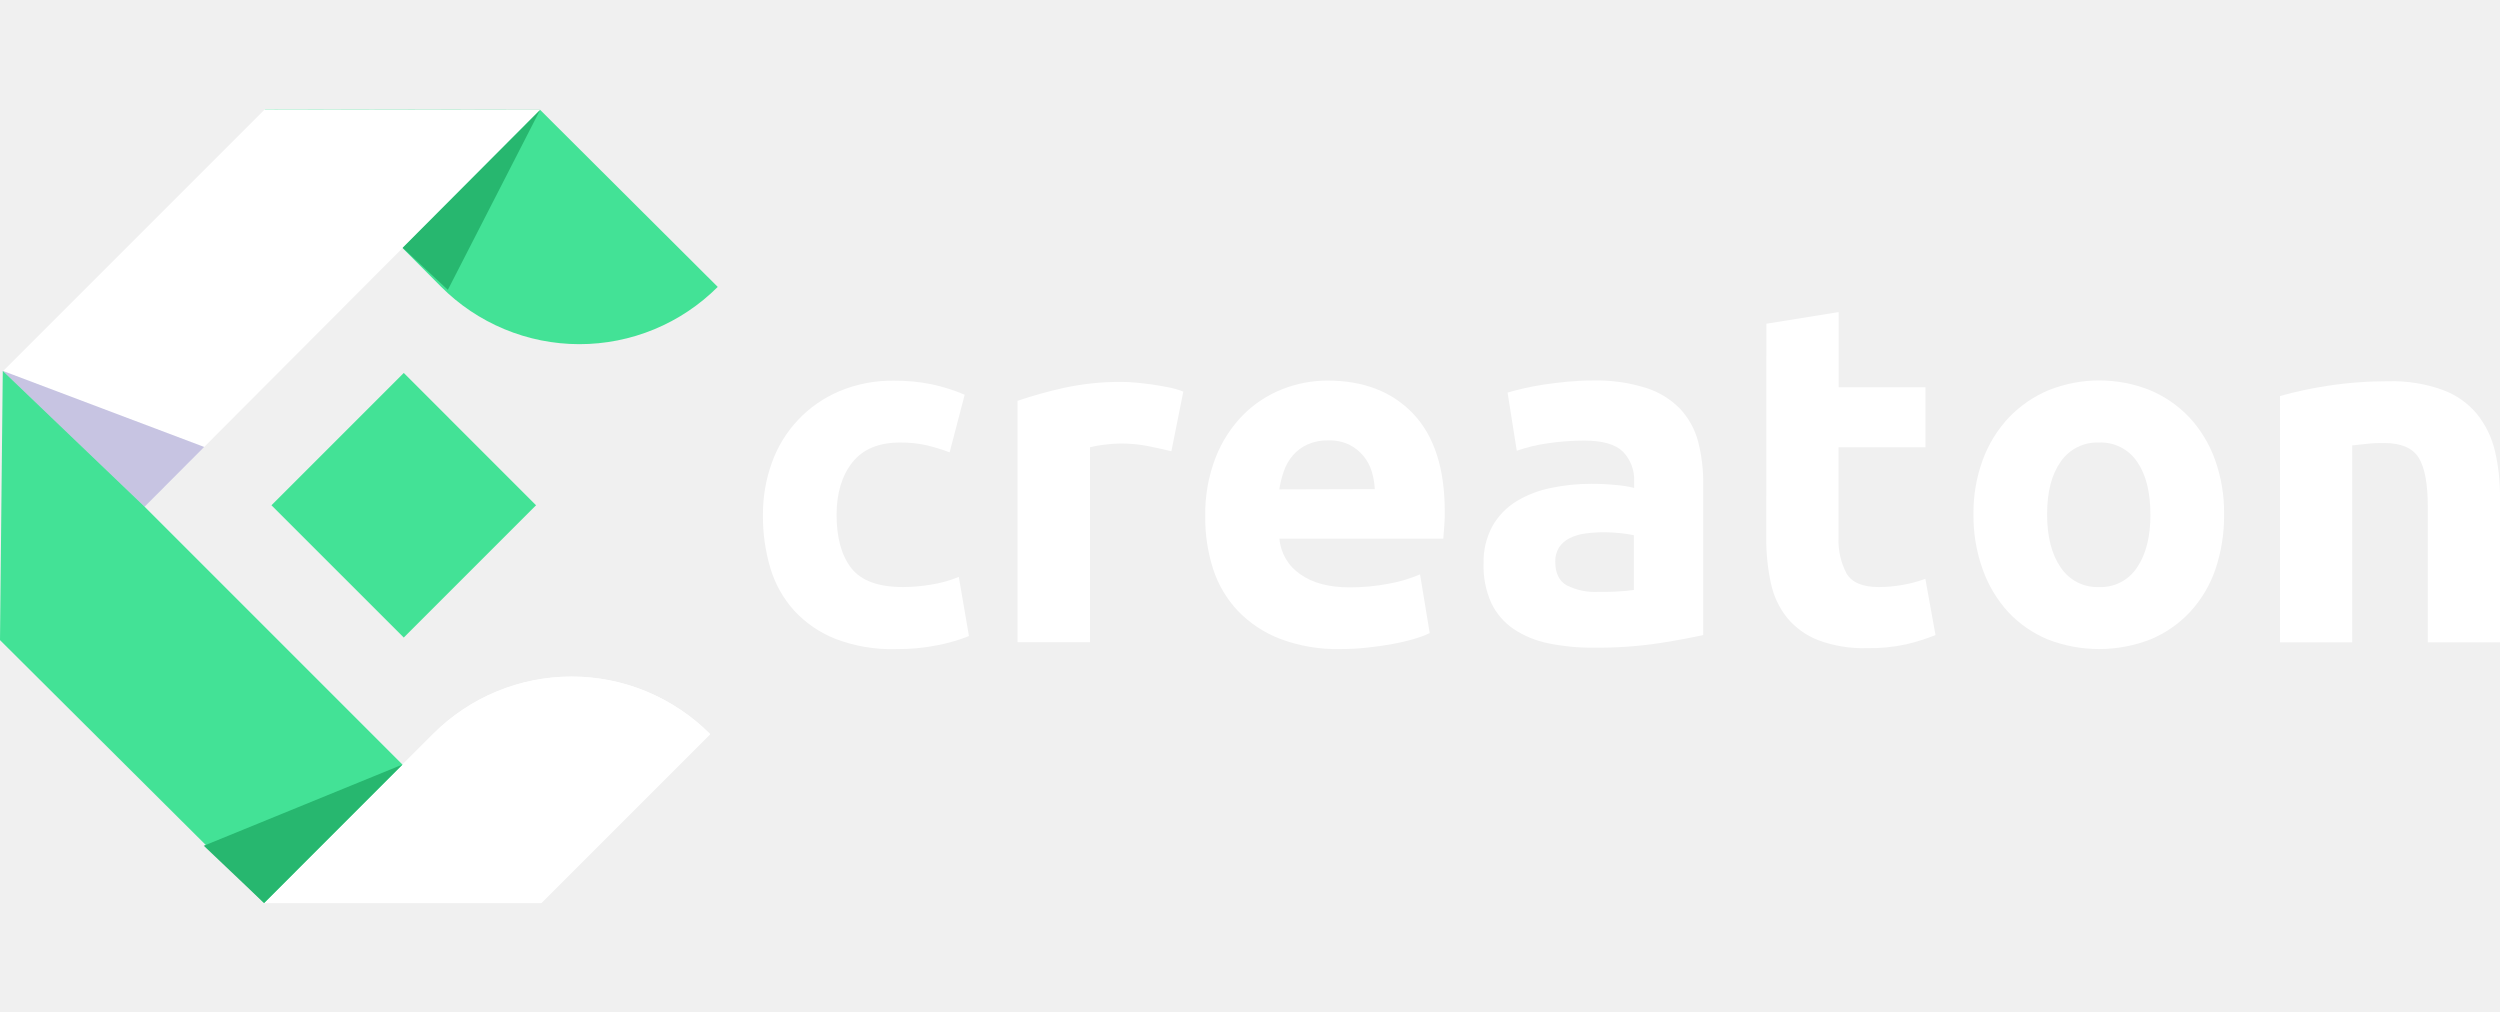
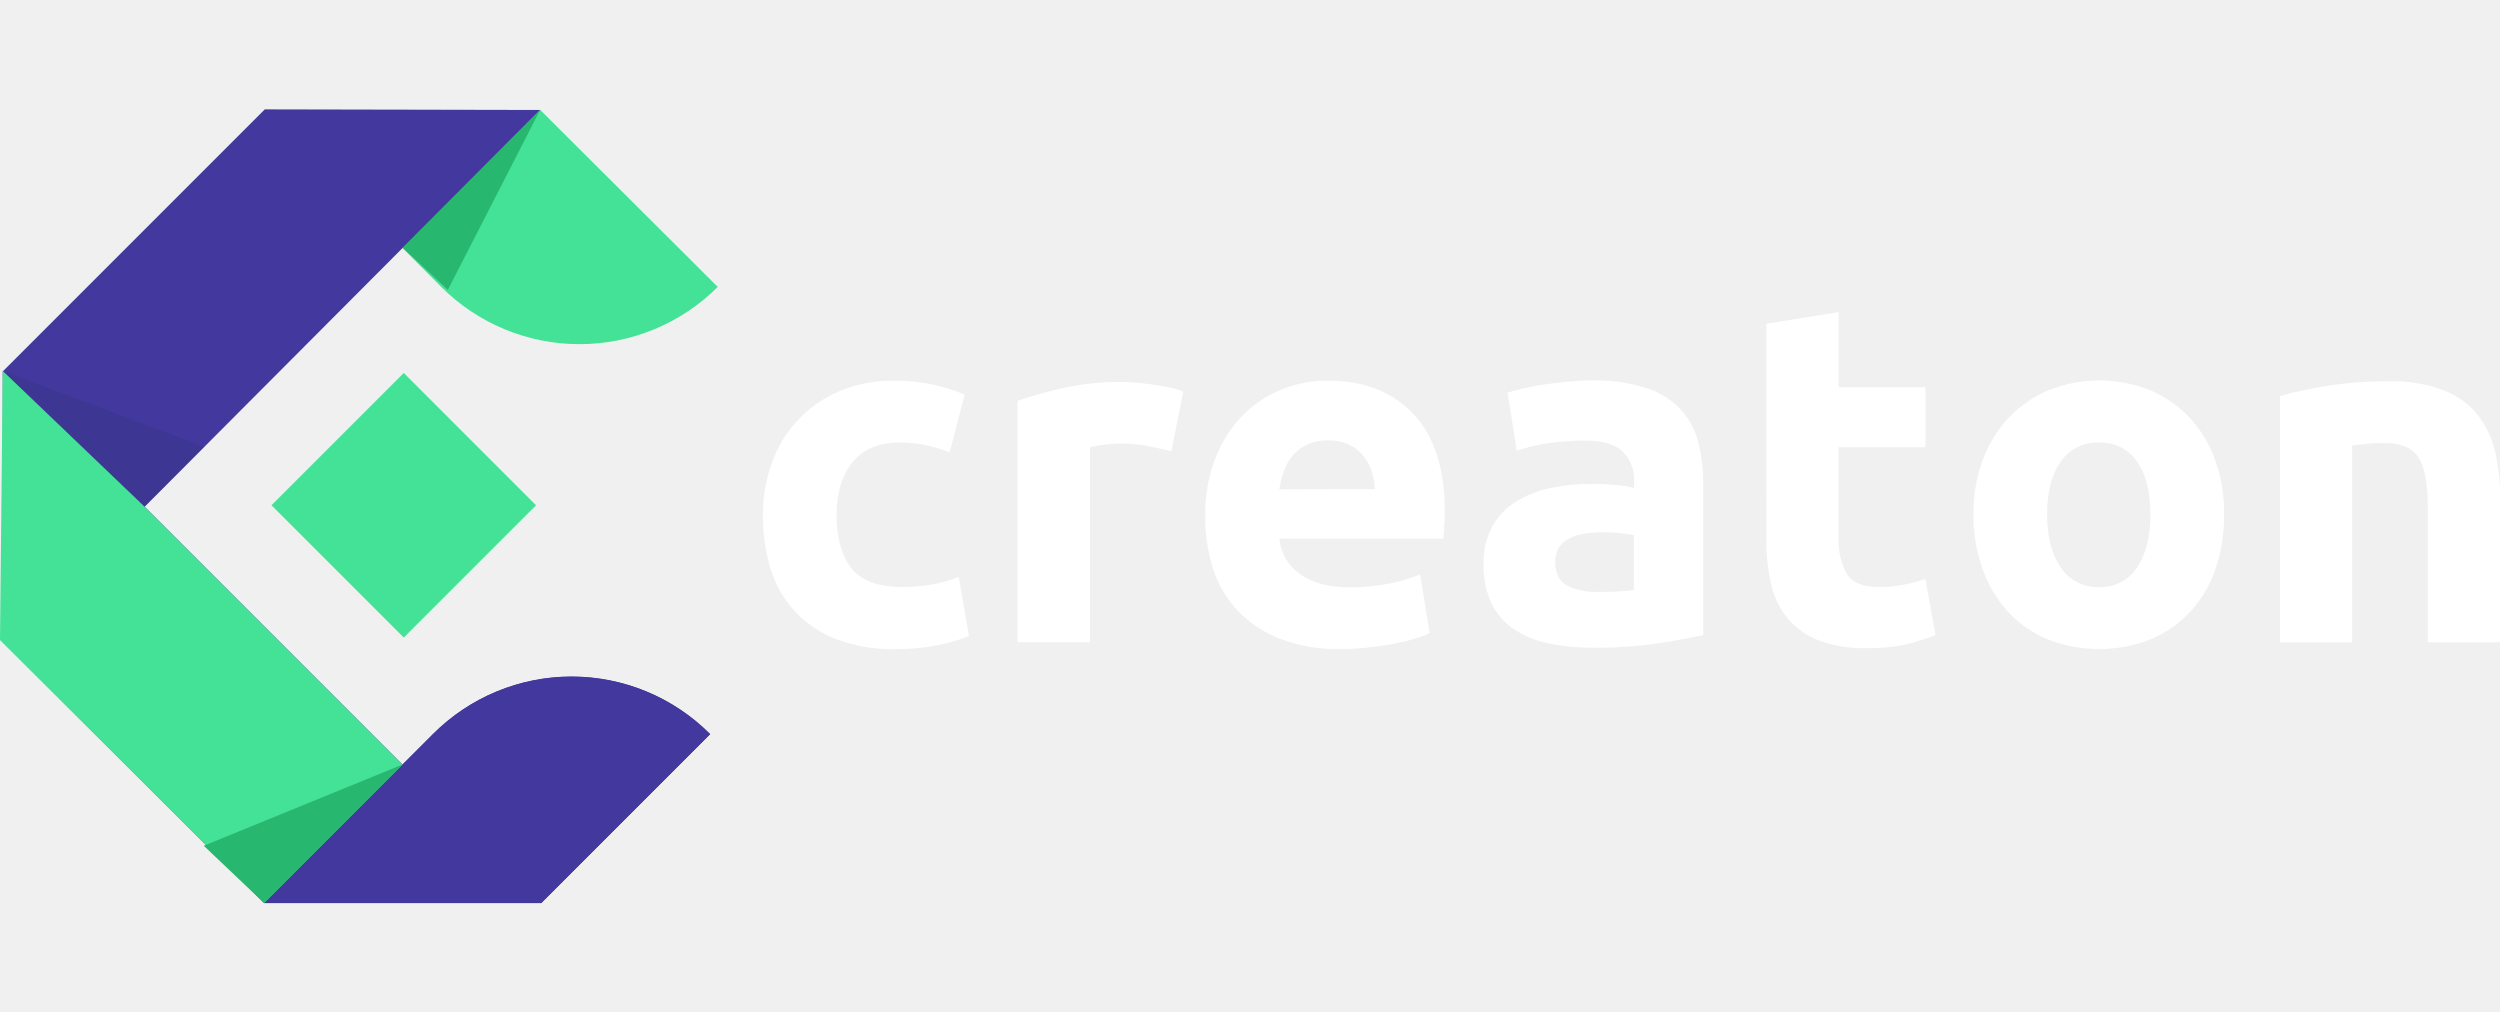
<svg xmlns="http://www.w3.org/2000/svg" width="168" height="68" viewBox="0 0 168 68" fill="none">
  <path d="M29.627 19.256L17.785 7.357L36.298 7.384L48.232 19.28C47.009 20.502 45.558 21.471 43.961 22.131C42.364 22.791 40.652 23.13 38.924 23.128C37.196 23.126 35.485 22.783 33.89 22.118C32.294 21.454 30.846 20.481 29.627 19.256Z" fill="#43E296" />
  <path d="M51.27 34.594C51.261 33.397 51.466 32.207 51.875 31.081C52.256 30.015 52.853 29.04 53.63 28.217C54.406 27.393 55.344 26.74 56.386 26.297C57.561 25.803 58.826 25.56 60.101 25.582C60.944 25.576 61.786 25.657 62.612 25.825C63.371 25.988 64.112 26.223 64.827 26.525L63.815 30.398C63.324 30.211 62.822 30.056 62.312 29.933C61.713 29.797 61.101 29.731 60.487 29.738C59.051 29.738 57.982 30.183 57.278 31.074C56.574 31.965 56.221 33.138 56.218 34.594C56.218 36.137 56.549 37.332 57.209 38.179C57.87 39.027 59.028 39.45 60.682 39.45C61.315 39.447 61.947 39.392 62.572 39.286C63.21 39.188 63.834 39.014 64.431 38.767L65.114 42.742C64.429 43.015 63.72 43.222 62.995 43.36C62.072 43.541 61.133 43.628 60.193 43.62C58.815 43.659 57.442 43.427 56.153 42.936C55.092 42.519 54.138 41.867 53.365 41.029C52.628 40.209 52.083 39.236 51.769 38.179C51.423 37.016 51.255 35.807 51.27 34.594Z" fill="white" />
  <path d="M78.716 30.326C78.282 30.216 77.772 30.104 77.185 29.984C76.562 29.86 75.929 29.8 75.295 29.803C74.929 29.807 74.564 29.835 74.201 29.885C73.879 29.918 73.561 29.975 73.248 30.056V43.155H68.378V26.936C69.386 26.592 70.413 26.305 71.454 26.074C72.754 25.789 74.083 25.651 75.414 25.664C75.674 25.664 75.989 25.681 76.361 25.715C76.734 25.75 77.099 25.791 77.468 25.845C77.837 25.9 78.207 25.965 78.576 26.04C78.898 26.102 79.214 26.194 79.519 26.317L78.716 30.326Z" fill="white" />
  <path d="M80.992 34.724C80.964 33.363 81.202 32.009 81.692 30.739C82.108 29.675 82.733 28.706 83.531 27.889C84.278 27.138 85.171 26.55 86.156 26.16C87.126 25.773 88.16 25.575 89.204 25.575C91.635 25.575 93.557 26.319 94.969 27.807C96.382 29.295 97.088 31.483 97.088 34.372C97.088 34.656 97.088 34.967 97.058 35.302C97.027 35.637 97.013 35.937 96.989 36.197H85.978C86.017 36.675 86.164 37.138 86.406 37.553C86.649 37.967 86.981 38.321 87.379 38.589C88.201 39.177 89.309 39.471 90.701 39.471C91.582 39.472 92.46 39.39 93.326 39.225C94.047 39.096 94.752 38.886 95.427 38.599L96.077 42.543C95.741 42.702 95.392 42.832 95.034 42.933C94.558 43.074 94.074 43.188 93.585 43.275C93.052 43.375 92.483 43.457 91.876 43.521C91.27 43.585 90.661 43.617 90.052 43.617C88.679 43.647 87.314 43.415 86.029 42.933C84.958 42.524 83.99 41.884 83.193 41.06C82.438 40.26 81.869 39.303 81.528 38.258C81.161 37.116 80.98 35.923 80.992 34.724ZM92.386 32.868C92.365 32.459 92.294 32.054 92.174 31.662C92.058 31.287 91.87 30.939 91.62 30.637C91.36 30.324 91.037 30.068 90.674 29.885C90.232 29.677 89.747 29.578 89.259 29.594C88.777 29.582 88.298 29.676 87.858 29.871C87.483 30.042 87.15 30.291 86.88 30.602C86.613 30.914 86.408 31.274 86.275 31.662C86.136 32.06 86.033 32.469 85.968 32.886L92.386 32.868Z" fill="white" />
  <path d="M106.996 25.569C108.209 25.536 109.42 25.701 110.581 26.057C111.454 26.327 112.248 26.808 112.891 27.459C113.476 28.084 113.896 28.845 114.114 29.673C114.356 30.621 114.471 31.596 114.456 32.575V42.677C113.773 42.827 112.795 43.018 111.558 43.213C110.07 43.438 108.566 43.541 107.061 43.524C106.048 43.533 105.038 43.435 104.046 43.23C103.215 43.064 102.423 42.738 101.716 42.27C101.07 41.831 100.552 41.228 100.215 40.524C99.846 39.694 99.669 38.793 99.696 37.885C99.669 37 99.876 36.123 100.297 35.343C100.687 34.662 101.242 34.091 101.91 33.682C102.625 33.254 103.407 32.953 104.224 32.79C105.114 32.603 106.021 32.51 106.931 32.513C107.491 32.51 108.051 32.537 108.609 32.595C109.016 32.624 109.419 32.69 109.815 32.79V32.346C109.831 31.981 109.773 31.616 109.645 31.274C109.516 30.932 109.319 30.62 109.067 30.357C108.565 29.858 107.696 29.608 106.459 29.608C105.641 29.608 104.824 29.669 104.016 29.789C103.304 29.886 102.605 30.054 101.927 30.292L101.309 26.382C101.593 26.297 101.945 26.204 102.368 26.105C102.792 26.006 103.253 25.921 103.735 25.845C104.217 25.77 104.761 25.702 105.318 25.651C105.875 25.599 106.428 25.569 106.996 25.569ZM107.385 39.775C107.864 39.775 108.322 39.775 108.752 39.744C109.101 39.73 109.449 39.697 109.795 39.645V35.965C109.503 35.905 109.209 35.861 108.913 35.831C108.557 35.791 108.198 35.77 107.84 35.766C107.409 35.765 106.979 35.792 106.551 35.849C106.183 35.892 105.825 35.997 105.492 36.16C105.202 36.298 104.954 36.512 104.774 36.778C104.591 37.07 104.5 37.411 104.515 37.755C104.515 38.516 104.77 39.043 105.28 39.334C105.932 39.66 106.657 39.812 107.385 39.775Z" fill="white" />
  <path d="M118.701 21.755L123.557 20.972V26.023H129.391V30.056H123.55V36.094C123.509 36.942 123.694 37.785 124.087 38.538C124.447 39.146 125.169 39.45 126.253 39.45C126.794 39.448 127.334 39.398 127.866 39.304C128.384 39.215 128.892 39.079 129.384 38.897L130.067 42.677C129.432 42.93 128.778 43.137 128.112 43.295C127.245 43.484 126.358 43.572 125.471 43.555C124.349 43.591 123.232 43.408 122.18 43.018C121.37 42.702 120.652 42.186 120.095 41.518C119.554 40.838 119.181 40.041 119.005 39.191C118.788 38.195 118.684 37.178 118.694 36.159L118.701 21.755Z" fill="white" />
  <path d="M149.458 34.56C149.474 35.816 149.277 37.066 148.877 38.258C148.513 39.322 147.931 40.299 147.169 41.125C146.424 41.921 145.519 42.549 144.513 42.967C142.291 43.833 139.825 43.833 137.603 42.967C136.597 42.549 135.692 41.921 134.948 41.125C134.192 40.293 133.61 39.318 133.235 38.258C132.811 37.071 132.601 35.817 132.617 34.557C132.601 33.301 132.816 32.053 133.252 30.876C133.642 29.821 134.241 28.857 135.012 28.039C135.768 27.255 136.676 26.634 137.682 26.214C139.859 25.349 142.285 25.349 144.462 26.214C145.464 26.631 146.369 27.253 147.117 28.039C147.877 28.859 148.464 29.824 148.843 30.876C149.268 32.057 149.476 33.305 149.458 34.56ZM144.506 34.56C144.506 33.063 144.208 31.885 143.611 31.026C143.33 30.61 142.947 30.274 142.499 30.048C142.051 29.823 141.552 29.716 141.051 29.738C140.548 29.717 140.048 29.825 139.598 30.05C139.148 30.275 138.763 30.611 138.478 31.026C137.87 31.883 137.565 33.061 137.565 34.56C137.565 36.059 137.87 37.25 138.478 38.131C138.757 38.554 139.141 38.897 139.592 39.128C140.042 39.359 140.545 39.47 141.051 39.45C141.556 39.471 142.057 39.361 142.506 39.13C142.954 38.898 143.335 38.554 143.611 38.131C144.212 37.25 144.512 36.059 144.51 34.56H144.506Z" fill="white" />
  <path d="M153.218 26.611C154.267 26.32 155.333 26.091 156.409 25.927C157.766 25.718 159.138 25.616 160.511 25.62C161.751 25.586 162.986 25.784 164.154 26.204C165.047 26.531 165.84 27.087 166.45 27.817C167.031 28.542 167.443 29.387 167.657 30.291C167.9 31.339 168.015 32.412 167.998 33.487V43.165H163.149V34.071C163.149 32.511 162.943 31.403 162.53 30.75C162.117 30.097 161.348 29.772 160.217 29.772C159.875 29.772 159.499 29.772 159.109 29.82C158.72 29.868 158.371 29.892 158.067 29.933V43.165H153.218V26.611Z" fill="white" />
-   <path d="M27.046 51.378L9.719 34.051L36.297 7.394L17.785 7.357L0.185 24.96V43.135L17.744 60.684H36.373L47.722 49.334C46.499 48.11 45.047 47.139 43.449 46.477C41.851 45.815 40.138 45.474 38.408 45.474C36.678 45.474 34.965 45.815 33.367 46.477C31.768 47.139 30.316 48.11 29.093 49.334L27.046 51.378Z" fill="white" />
-   <path d="M29.117 49.31L17.744 60.684H36.373L47.722 49.334L47.698 49.31C46.478 48.089 45.03 47.121 43.436 46.46C41.842 45.8 40.133 45.46 38.408 45.46C36.682 45.46 34.973 45.8 33.379 46.46C31.785 47.121 30.337 48.089 29.117 49.31Z" fill="white" />
+   <path d="M27.046 51.378L9.719 34.051L36.297 7.394L17.785 7.357L0.185 24.96V43.135L17.744 60.684H36.373L47.722 49.334C46.499 48.11 45.047 47.139 43.449 46.477C41.851 45.815 40.138 45.474 38.408 45.474C36.678 45.474 34.965 45.815 33.367 46.477C31.768 47.139 30.316 48.11 29.093 49.334L27.046 51.378Z" fill="#42389D" />
+   <path d="M29.117 49.31L17.744 60.684H36.373L47.722 49.334L47.698 49.31C46.478 48.089 45.03 47.121 43.436 46.46C41.842 45.8 40.133 45.46 38.408 45.46C36.682 45.46 34.973 45.8 33.379 46.46C31.785 47.121 30.337 48.089 29.117 49.31Z" fill="#42389D" />
  <path d="M9.719 34.051L0.185 24.923L0 43.015L17.744 60.684L27.046 51.378L9.719 34.051Z" fill="#43E296" />
-   <path opacity="0.3" d="M0.185 24.923L9.719 34.051L13.721 30.035L0.185 24.923Z" fill="#42389D" />
+   <path opacity="0.3" d="M0.185 24.923L9.719 34.051L13.721 30.035L0.185 24.923Z" fill="#31317A" />
  <path d="M27.046 51.378L17.744 60.684L13.694 56.835L27.046 51.378Z" fill="#27B76F" />
  <path d="M27.133 25.063L18.242 33.954L27.133 42.844L36.023 33.954L27.133 25.063Z" fill="#43E296" />
  <path d="M36.297 7.384L27.063 16.652L30.095 19.479L36.297 7.384Z" fill="#27B76F" />
</svg>
